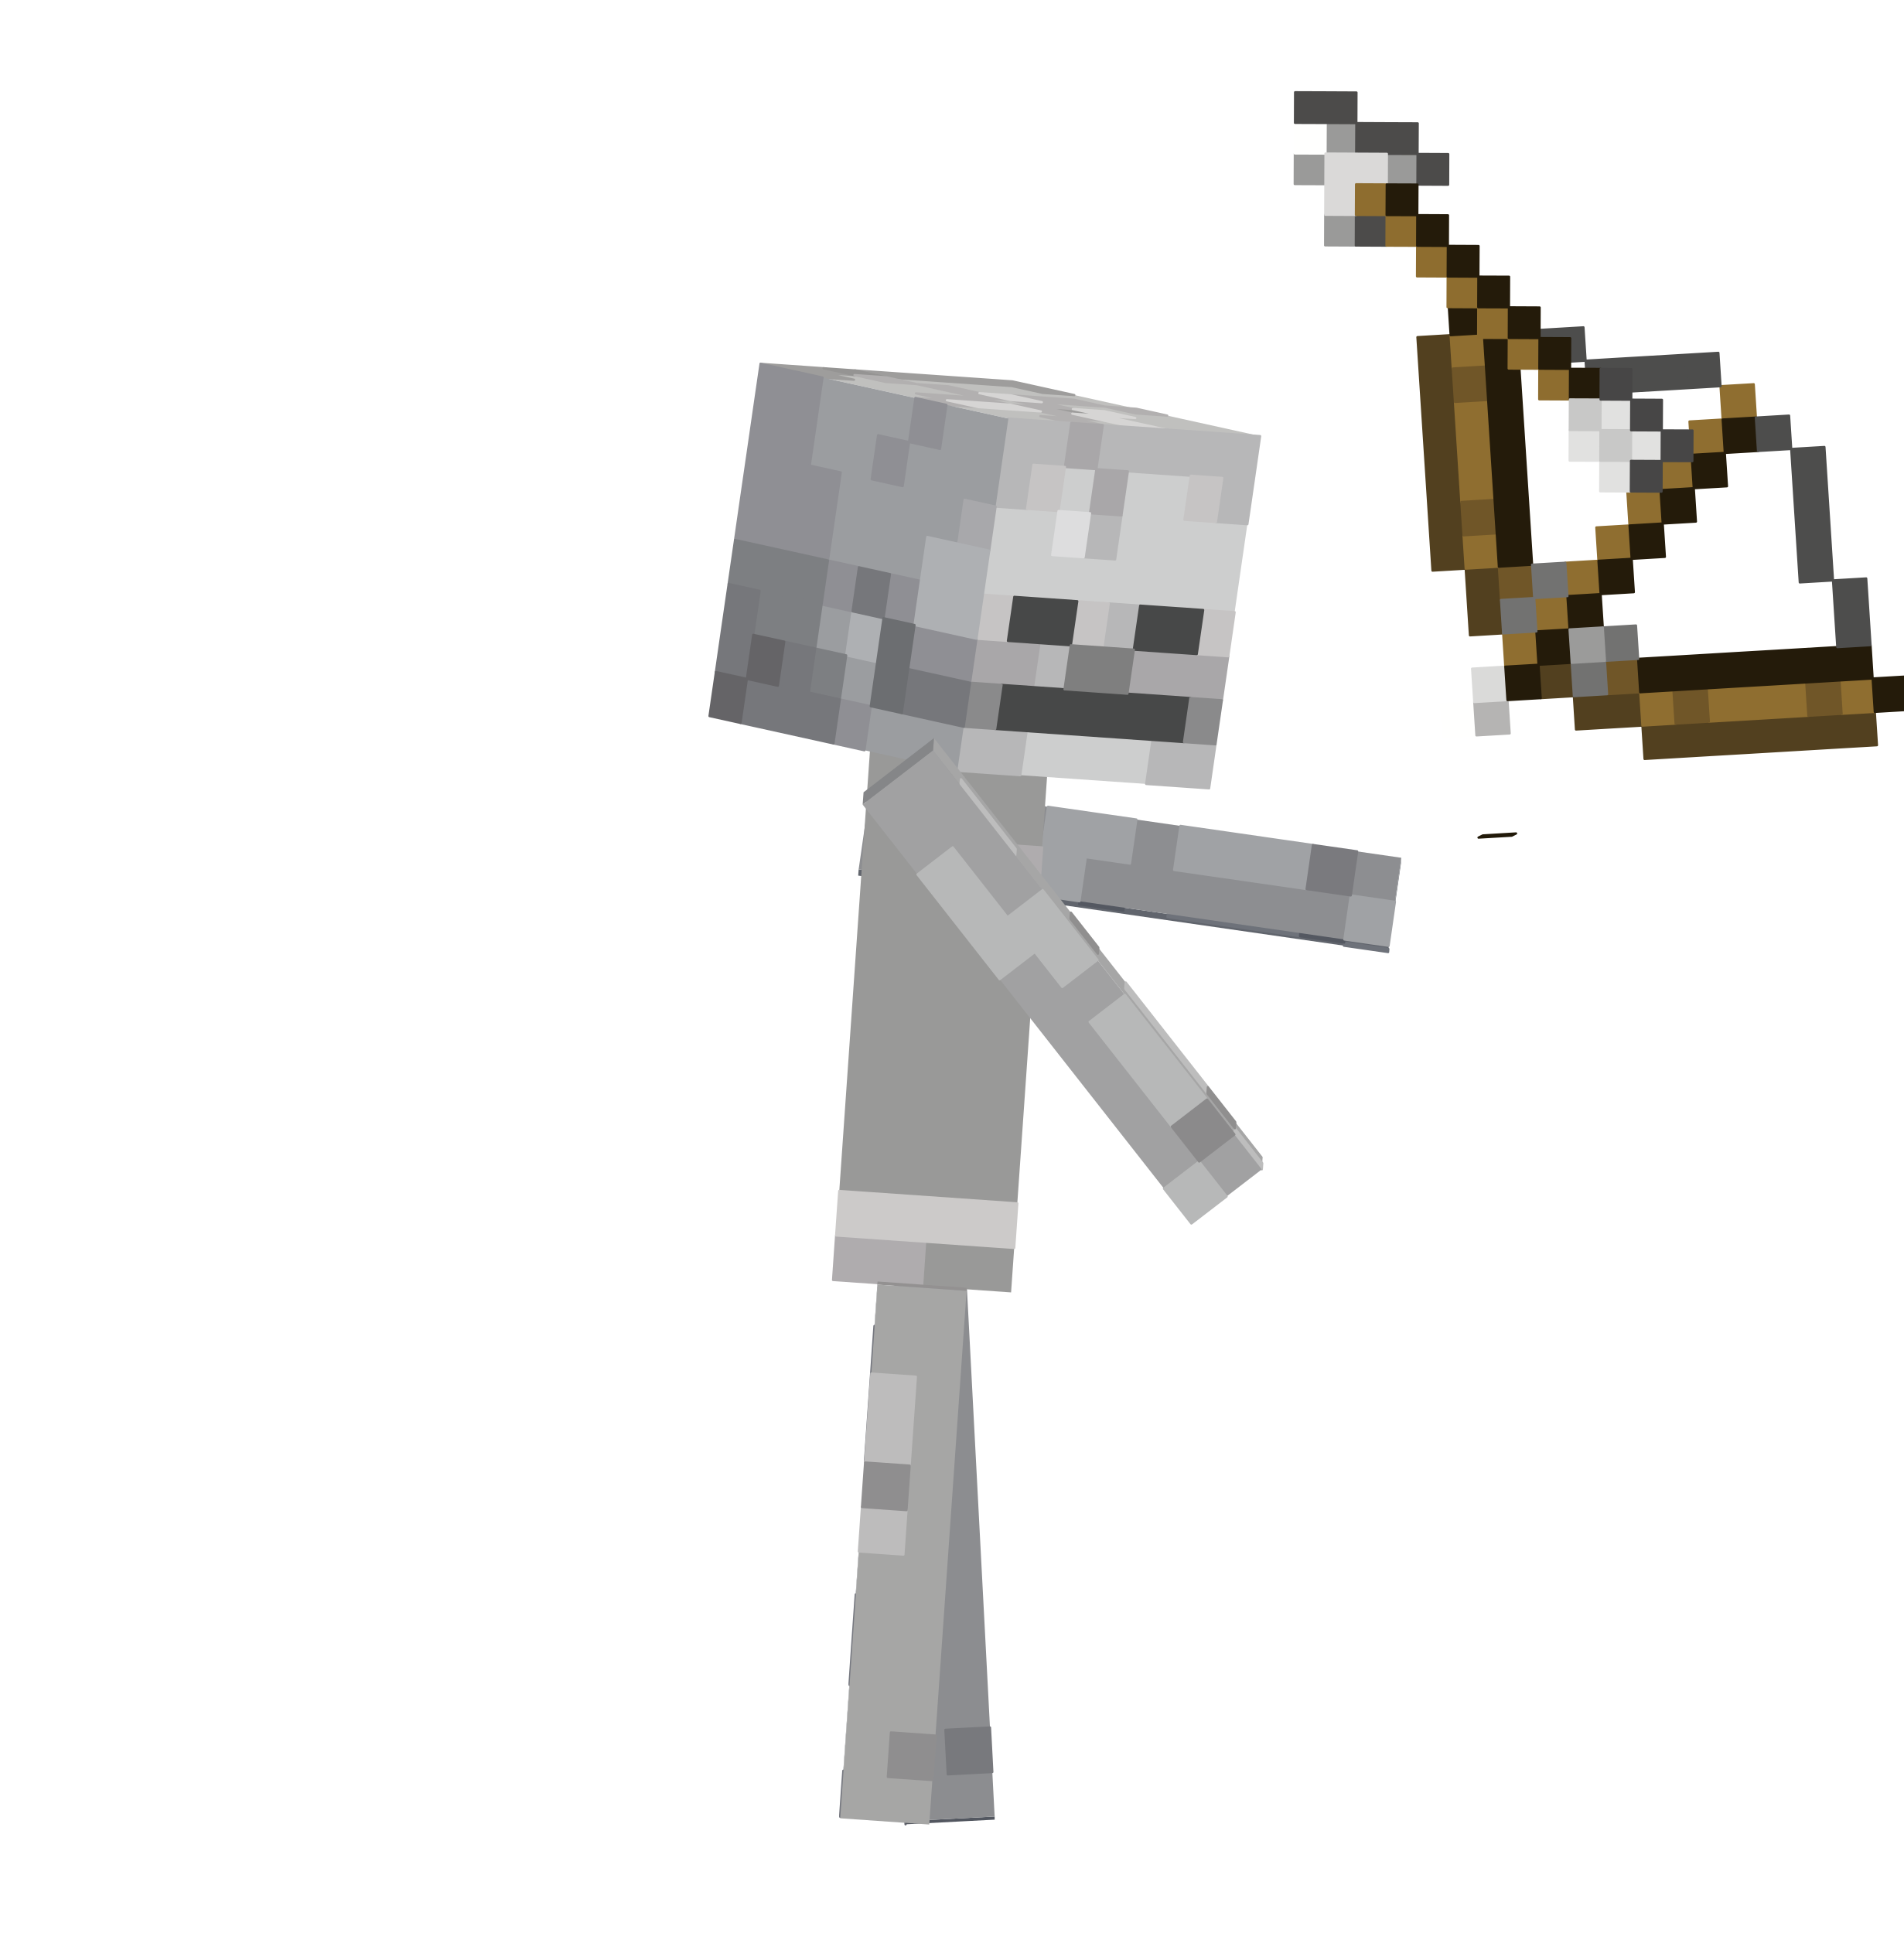
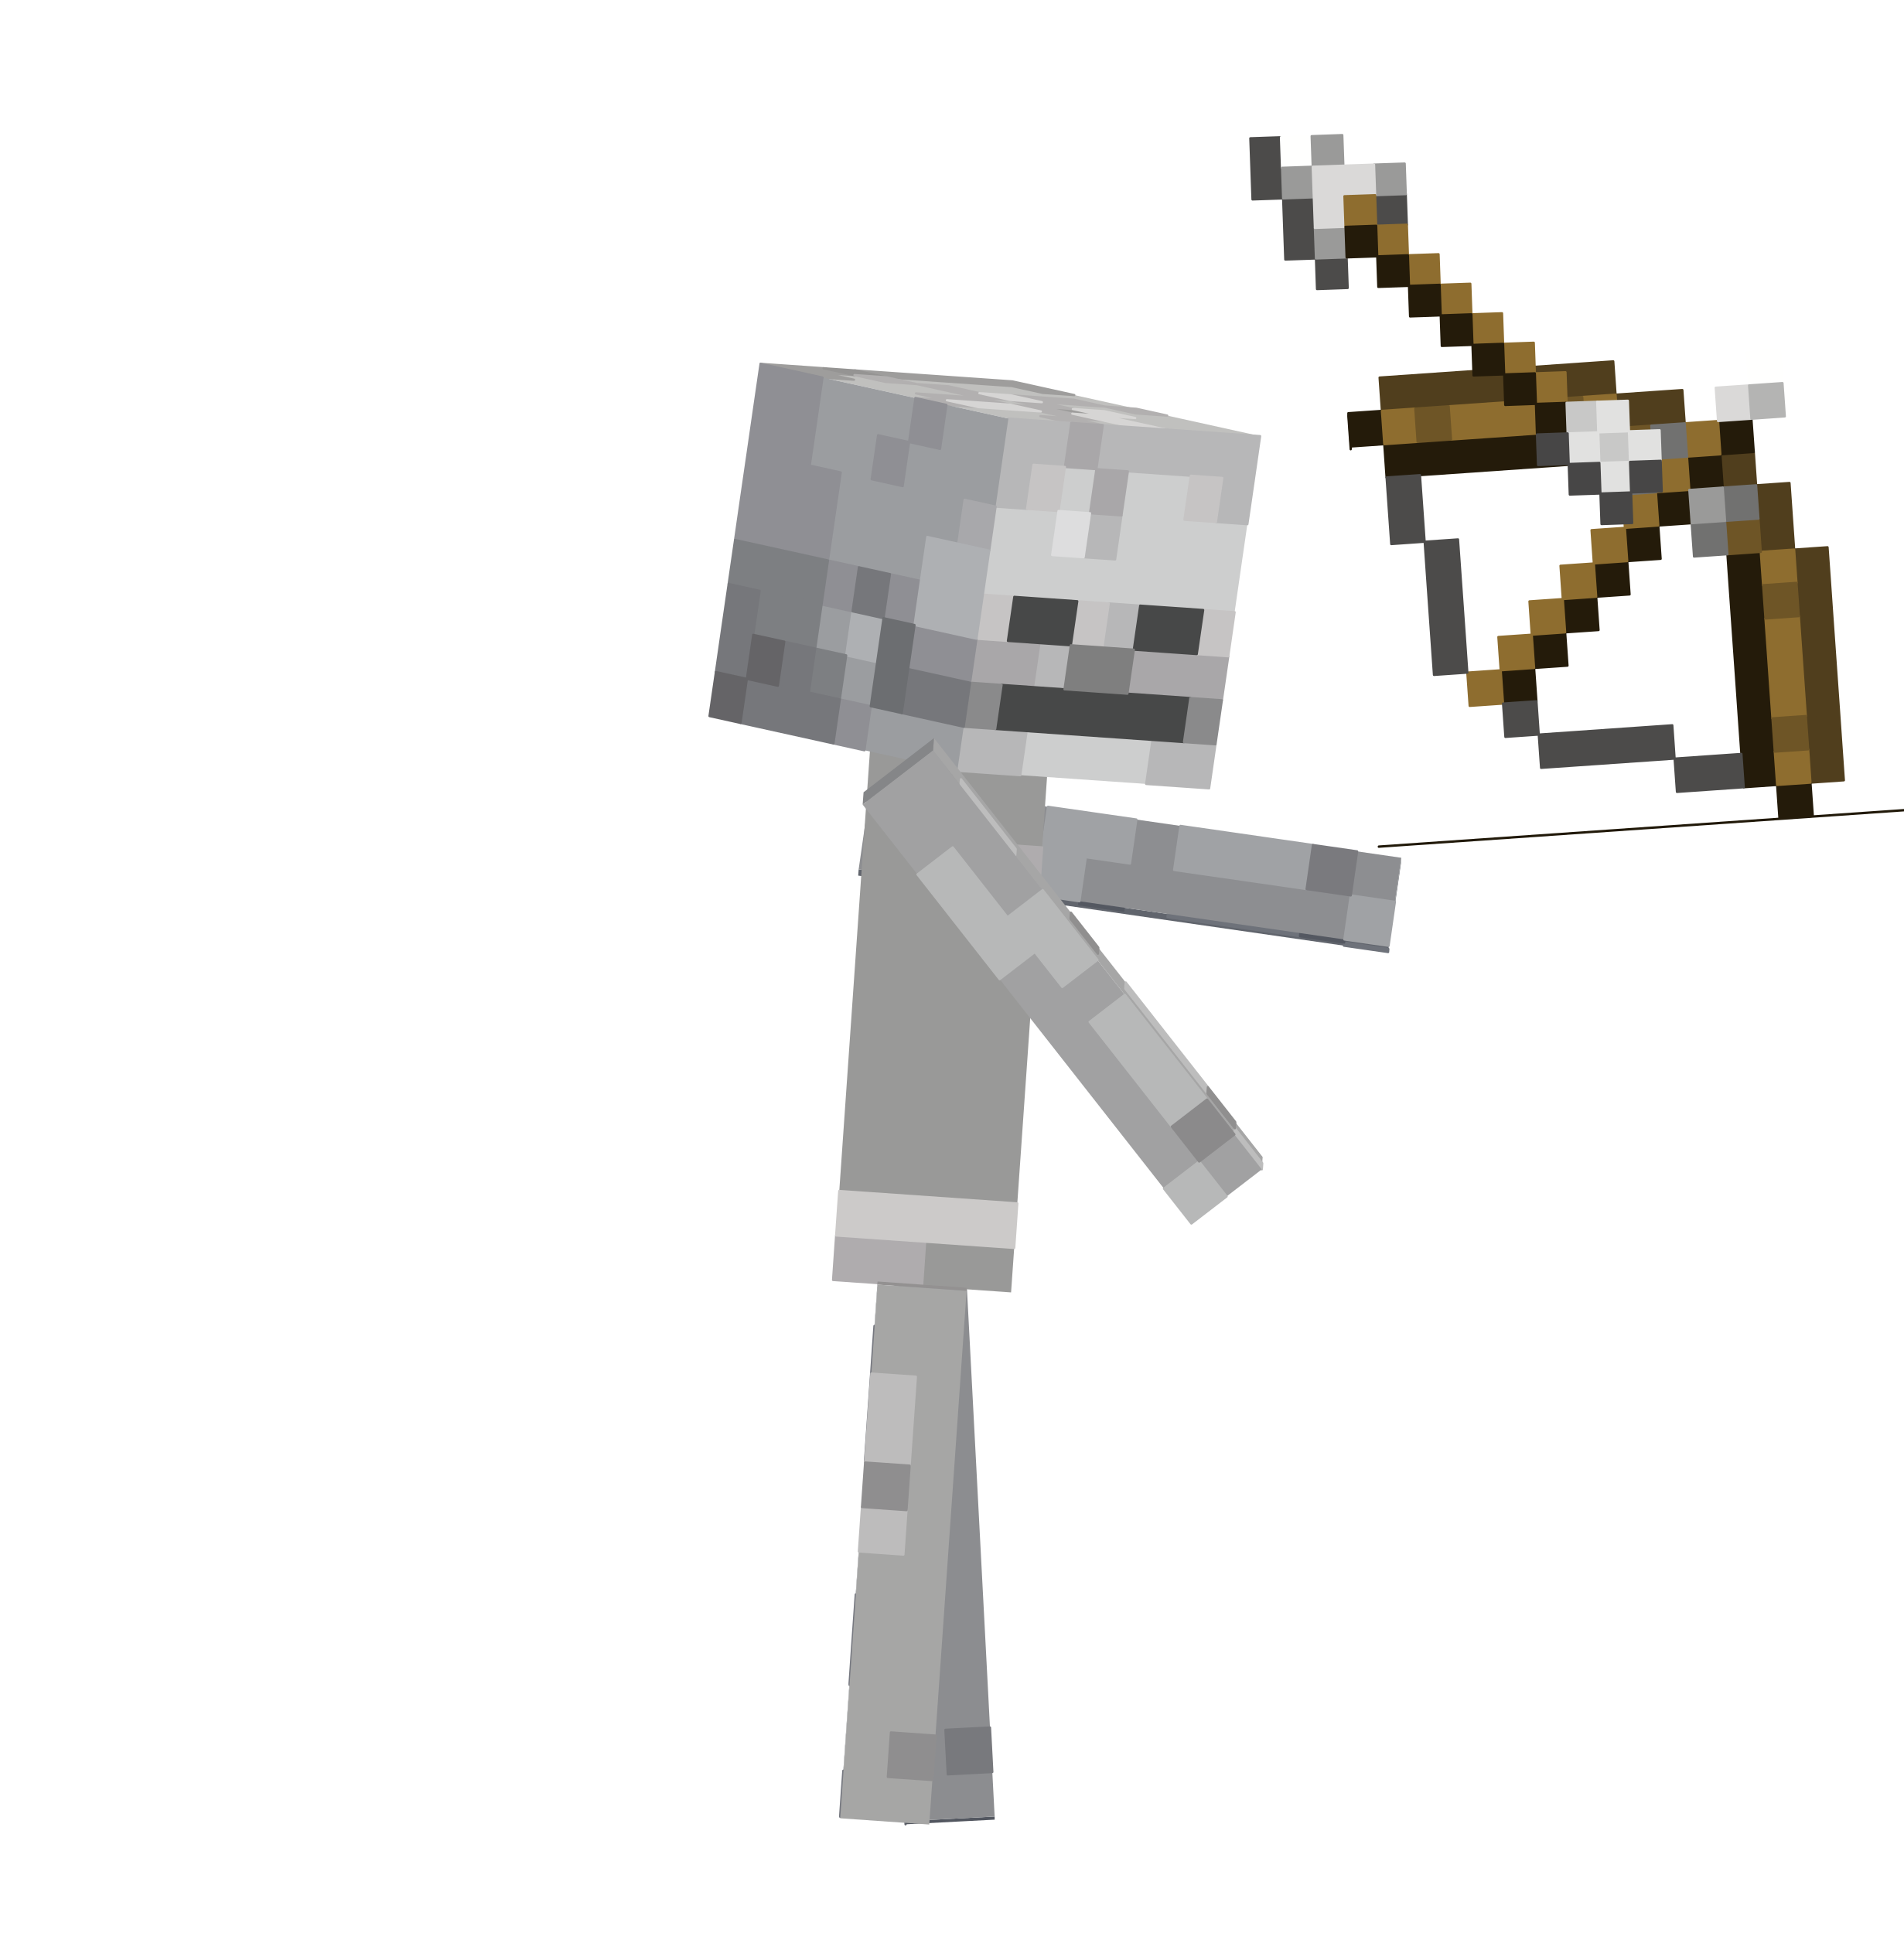
<svg xmlns="http://www.w3.org/2000/svg" viewBox="0 0 512 520" width="512" height="520" role="img" aria-labelledby="draw-10-title">
  <g id="skeleton">
    <g id="arm-left" aria-label="Left arm">
      <g class="face" data-face="bottom">
        <path fill="#63676e" d="M376.89 230.75L376.77 232.42L373.34 256.11L373.46 254.44Z" />
      </g>
      <g class="face" data-face="back">
        <path fill="#61656d" d="M230.82 235.55L230.94 233.88L373.46 254.44L373.34 256.11Z" />
        <path fill="#6e727a" stroke="#6e727a" stroke-width=".6" stroke-linejoin="round" d="M242.7 237.26L242.75 236.42L254.63 238.14L254.57 238.97ZM254.57 238.97L254.63 238.14L266.51 239.85L266.45 240.69ZM314.02 246.71L314.07 245.87L325.95 247.59L325.89 248.42ZM325.89 248.42L325.95 247.59L337.83 249.3L337.77 250.14ZM337.77 250.14L337.83 249.3L349.7 251.02L349.65 251.85ZM361.46 254.4L361.52 253.56L373.4 255.28L373.34 256.11Z" />
        <path fill="#545861" stroke="#545861" stroke-width=".6" stroke-linejoin="round" d="M290.26 243.28L290.32 242.45L302.2 244.16L302.14 244.99ZM349.65 251.85L349.7 251.02L361.58 252.73L361.52 253.56Z" />
      </g>
      <g class="face" data-face="nx">
        <path fill="#8d8e91" d="M230.94 233.88L234.36 210.18L376.89 230.75L373.46 254.44Z" />
        <path fill="#a0a2a5" stroke="#a0a2a5" stroke-width=".6" stroke-linejoin="round" d="M254.69 237.3L256.4 225.46L268.28 227.17L266.57 239.02ZM266.57 239.02L268.28 227.17L280.16 228.88L278.44 240.73ZM278.44 240.73L281.87 217.04L293.75 218.75L290.32 242.45ZM292.03 230.6L293.75 218.75L305.63 220.46L303.91 232.31ZM315.79 234.03L317.5 222.18L329.38 223.89L327.66 235.74ZM327.66 235.74L329.38 223.89L341.26 225.61L339.54 237.45ZM339.54 237.45L341.26 225.61L353.13 227.32L351.42 239.17ZM361.58 252.73L363.3 240.88L375.17 242.6L373.46 254.44Z" />
        <path fill="#7a7a7e" stroke="#7a7a7e" stroke-width=".6" stroke-linejoin="round" d="M351.42 239.17L353.13 227.32L365.01 229.03L363.3 240.88Z" />
      </g>
    </g>
    <g id="leg-left" aria-label="Left leg">
      <g class="face" data-face="back">
        <path fill="#585c64" d="M236.02 347.05L236.02 346.21L243.55 489.92L243.55 490.76Z" />
        <path fill="#646770" stroke="#646770" stroke-width=".6" stroke-linejoin="round" d="M236.64 359.02L236.64 358.6L237.27 370.58L237.27 371ZM237.27 371L237.27 370.58L237.9 382.56L237.9 382.98ZM237.9 382.98L237.9 382.56L238.53 394.53L238.53 394.95ZM240.41 430.46L240.41 430.04L241.04 442.02L241.04 442.44ZM241.04 442.44L241.04 442.02L241.67 454L241.67 454.41ZM242.92 478.79L242.92 478.37L243.55 490.34L243.55 490.76Z" />
      </g>
      <g class="face" data-face="bottom">
        <path fill="#535760" d="M267.52 488.67L267.52 489.51L243.55 490.76L243.55 489.92Z" />
      </g>
      <g class="face" data-face="nx">
        <path fill="#8c8d90" d="M236.02 346.21L259.98 344.95L267.52 488.67L243.55 489.92Z" />
        <path fill="#9fa0a3" stroke="#9fa0a3" stroke-width=".6" stroke-linejoin="round" d="M237.27 370.16L249.26 369.53L249.88 381.51L237.9 382.14ZM237.9 382.14L249.88 381.51L250.51 393.49L238.53 394.11ZM239.16 406.09L251.14 405.46L251.77 417.44L239.78 418.07Z" />
        <path fill="#78797d" stroke="#78797d" stroke-width=".6" stroke-linejoin="round" d="M238.53 394.11L250.51 393.49L251.14 405.46L239.16 406.09ZM254.28 465.34L266.26 464.72L266.89 476.69L254.91 477.32Z" />
      </g>
    </g>
    <g id="torso" aria-label="Torso">
      <g class="face" data-face="nx">
        <path fill="#999998" d="M234.07 200.68L281.96 204.02L271.94 347.67L224.06 344.33Z" />
        <path fill="#afacae" stroke="#afacae" stroke-width=".6" stroke-linejoin="round" d="M268.32 227.13L280.29 227.96L279.45 239.93L267.48 239.1ZM224.89 332.36L248.83 334.03L248 346L224.06 344.33Z" />
        <path fill="#cccac9" stroke="#cccac9" stroke-width=".6" stroke-linejoin="round" d="M225.73 320.39L273.61 323.73L272.78 335.7L224.89 332.36Z" />
      </g>
    </g>
    <g id="head" aria-label="Head">
      <g class="face" data-face="top">
        <path fill="#c0c0be" d="M204.56 97.88L272.28 102.6L338.92 117.32L271.21 112.6Z" />
        <path fill="#9e9d9c" stroke="#9e9d9c" stroke-width=".6" stroke-linejoin="round" d="M204.56 97.88L221.49 99.06L229.82 100.9L212.89 99.72ZM229.95 99.65L272.28 102.6L280.61 104.44L238.28 101.49ZM212.89 99.72L221.36 100.31L229.69 102.15L221.22 101.56ZM272.14 103.85L280.61 104.44L288.94 106.28L280.47 105.69ZM280.07 109.44L288.54 110.03L296.87 111.87L288.4 111.28Z" />
        <path fill="#959493" stroke="#959493" stroke-width=".6" stroke-linejoin="round" d="M221.49 99.06L229.95 99.65L238.28 101.49L229.82 100.9Z" />
        <path fill="#b2b0b0" stroke="#b2b0b0" stroke-width=".6" stroke-linejoin="round" d="M229.82 100.9L238.28 101.49L246.62 103.33L238.15 102.74ZM246.62 103.33L255.08 103.92L263.41 105.76L254.95 105.17ZM254.95 105.17L263.41 105.76L271.74 107.6L263.28 107.01ZM271.88 106.35L288.81 107.53L297.14 109.37L280.21 108.19ZM246.35 105.83L263.28 107.01L271.61 108.85L254.68 107.67ZM271.74 107.6L280.21 108.19L288.54 110.03L280.07 109.44ZM297.14 109.37L305.6 109.96L313.93 111.8L305.47 111.21ZM246.21 107.08L254.68 107.67L263.01 109.51L254.54 108.92ZM271.61 108.85L280.07 109.44L288.4 111.28L279.94 110.69ZM279.94 110.69L288.4 111.28L296.73 113.12L288.27 112.53ZM279.81 111.94L288.27 112.53L296.6 114.37L288.14 113.78Z" />
        <path fill="#d6d5d4" stroke="#d6d5d4" stroke-width=".6" stroke-linejoin="round" d="M263.41 105.76L271.88 106.35L280.21 108.19L271.74 107.6ZM254.68 107.67L271.61 108.85L279.94 110.69L263.01 109.51ZM288.54 110.03L297 110.62L305.33 112.46L296.87 111.87ZM288.4 111.28L296.87 111.87L305.2 113.71L296.73 113.12ZM296.73 113.12L305.2 113.71L313.53 115.55L305.07 114.96Z" />
      </g>
      <g class="face" data-face="front">
        <path fill="#cdcece" d="M271.21 112.6L338.92 117.32L325.2 212.07L257.48 207.35Z" />
        <path fill="#b7b7b8" stroke="#b7b7b8" stroke-width=".6" stroke-linejoin="round" d="M271.21 112.6L288.14 113.78L286.42 125.62L269.49 124.44ZM296.6 114.37L338.92 117.32L337.21 129.16L294.88 126.21ZM269.49 124.44L277.96 125.03L276.24 136.88L267.77 136.29ZM328.74 128.57L337.21 129.16L335.49 141.01L327.03 140.42ZM293.17 138.06L301.63 138.65L299.92 150.49L291.45 149.9ZM298.2 162.33L306.67 162.92L304.95 174.77L296.49 174.18ZM279.56 173L288.02 173.59L286.31 185.43L277.84 184.84ZM259.2 195.5L276.12 196.68L274.41 208.53L257.48 207.35ZM309.98 199.04L326.91 200.22L325.2 212.07L308.27 210.89Z" />
        <path fill="#a9a7a9" stroke="#a9a7a9" stroke-width=".6" stroke-linejoin="round" d="M288.14 113.78L296.6 114.37L294.88 126.21L286.42 125.62ZM294.88 126.21L303.35 126.8L301.63 138.65L293.17 138.06ZM262.63 171.82L279.56 173L277.84 184.84L260.91 183.66ZM304.95 174.77L330.35 176.54L328.63 188.38L303.23 186.61Z" />
        <path fill="#c6c4c4" stroke="#c6c4c4" stroke-width=".6" stroke-linejoin="round" d="M277.96 125.03L286.42 125.62L284.7 137.47L276.24 136.88ZM320.28 127.98L328.74 128.57L327.03 140.42L318.56 139.83ZM264.34 159.97L272.81 160.56L271.09 172.41L262.63 171.82ZM289.74 161.74L298.2 162.33L296.49 174.18L288.02 173.59ZM323.6 164.1L332.06 164.69L330.35 176.54L321.88 175.95Z" />
        <path fill="#ddddde" stroke="#ddddde" stroke-width=".6" stroke-linejoin="round" d="M284.7 137.47L293.17 138.06L291.45 149.9L282.99 149.31Z" />
        <path fill="#474848" stroke="#474848" stroke-width=".6" stroke-linejoin="round" d="M272.81 160.56L289.74 161.74L288.02 173.59L271.09 172.41ZM306.67 162.92L323.6 164.1L321.88 175.95L304.95 174.77ZM269.38 184.25L320.16 187.79L318.45 199.63L267.66 196.09Z" />
        <path fill="#7f7f7f" stroke="#7f7f7f" stroke-width=".6" stroke-linejoin="round" d="M288.02 173.59L304.95 174.77L303.23 186.61L286.31 185.43Z" />
        <path fill="#8a8a8b" stroke="#8a8a8b" stroke-width=".6" stroke-linejoin="round" d="M260.91 183.66L269.38 184.25L267.66 196.09L259.2 195.5ZM320.16 187.79L328.63 188.38L326.91 200.22L318.45 199.63Z" />
      </g>
      <g class="face" data-face="nx">
        <path fill="#9b9da0" d="M204.56 97.88L271.21 112.6L257.48 207.35L190.83 192.63Z" />
        <path fill="#8f8f94" stroke="#8f8f94" stroke-width=".6" stroke-linejoin="round" d="M204.56 97.88L221.22 101.56L219.51 113.4L202.84 109.73ZM246.21 107.08L254.54 108.92L252.83 120.76L244.5 118.92ZM202.84 109.73L219.51 113.4L217.79 125.25L201.13 121.57ZM236.17 117.08L244.5 118.92L242.78 130.77L234.45 128.93ZM201.13 121.57L226.12 127.09L224.4 138.93L199.41 133.41ZM199.41 133.41L224.4 138.93L222.69 150.77L197.7 145.26ZM222.69 150.77L231.02 152.61L229.3 164.46L220.97 162.62ZM239.35 154.45L247.68 156.29L245.97 168.14L237.63 166.3ZM245.97 168.14L262.63 171.82L260.91 183.66L244.25 179.98ZM225.87 188.14L234.2 189.98L232.49 201.83L224.16 199.99Z" />
        <path fill="#a8a8ab" stroke="#a8a8ab" stroke-width=".6" stroke-linejoin="round" d="M259.44 134.45L267.77 136.29L266.06 148.13L257.73 146.29Z" />
        <path fill="#aeb0b3" stroke="#aeb0b3" stroke-width=".6" stroke-linejoin="round" d="M249.4 144.45L266.06 148.13L264.34 159.97L247.68 156.29ZM247.68 156.29L264.34 159.97L262.63 171.82L245.97 168.14ZM229.3 164.46L237.63 166.3L235.92 178.14L227.59 176.3Z" />
        <path fill="#7d7f82" stroke="#7d7f82" stroke-width=".6" stroke-linejoin="round" d="M197.7 145.26L222.69 150.77L220.97 162.62L195.98 157.1ZM204.31 158.94L220.97 162.62L219.26 174.46L202.59 170.78ZM219.26 174.46L227.59 176.3L225.87 188.14L217.54 186.3Z" />
        <path fill="#76777b" stroke="#76777b" stroke-width=".6" stroke-linejoin="round" d="M231.02 152.61L239.35 154.45L237.63 166.3L229.3 164.46ZM195.98 157.1L204.31 158.94L202.59 170.78L194.26 168.94ZM194.26 168.94L202.59 170.78L200.88 182.63L192.55 180.79ZM210.93 172.62L219.26 174.46L217.54 186.3L209.21 184.47ZM244.25 179.98L260.91 183.66L259.2 195.5L242.53 191.82ZM200.88 182.63L225.87 188.14L224.16 199.99L199.16 194.47Z" />
        <path fill="#6c6e71" stroke="#6c6e71" stroke-width=".6" stroke-linejoin="round" d="M237.63 166.3L245.97 168.14L244.25 179.98L235.92 178.14ZM235.92 178.14L244.25 179.98L242.53 191.82L234.2 189.98Z" />
        <path fill="#656467" stroke="#656467" stroke-width=".6" stroke-linejoin="round" d="M202.59 170.78L210.93 172.62L209.21 184.47L200.88 182.63ZM192.55 180.79L200.88 182.63L199.16 194.47L190.83 192.63Z" />
      </g>
    </g>
+     <g id="held-bow" aria-label="Bow">
+       <g class="face" data-face="front">
+         <path fill="#211809" stroke="#211809" stroke-width=".6" stroke-linejoin="round" d="M362.65 111.91L362.7 111.15L363.33 120.11L363.28 120.86Z" />
+       </g>
+       <g class="face" data-face="bottom">
+         <path fill="#211909" stroke="#211909" stroke-width=".6" stroke-linejoin="round" d="M370.84 227.78L370.85 227.73L514.5 217.76L514.49 217.81Z" />
+       </g>
+       <g class="face" data-face="px">
+         <path fill="#503e1d" stroke="#503e1d" stroke-width=".6" stroke-linejoin="round" d="M371.05 101.57L433.9 97.21L434.52 106.17L371.68 110.53ZM434.52 106.17L452.48 104.93L453.11 113.88L435.15 115.13ZM462.71 122.22L471.69 121.59L472.32 130.55L463.34 131.17ZM472.32 130.55L481.3 129.93L481.92 138.88L472.95 139.51ZM472.95 139.51L481.92 138.88L482.55 147.84L473.57 148.46ZM482.55 147.84L491.53 147.22L492.16 156.17L483.18 156.8ZM483.18 156.8L492.16 156.17L492.78 165.13L483.81 165.75ZM483.81 165.75L492.78 165.13L493.41 174.09L484.43 174.71ZM484.43 174.71L493.41 174.09L494.04 183.04L485.06 183.67ZM485.06 183.67L494.04 183.04L494.67 192L485.69 192.62ZM485.69 192.62L494.67 192L495.29 200.96L486.32 201.58ZM486.32 201.58L495.29 200.96L495.92 209.91L486.94 210.54Z" />
+         <path fill="#fffffe" stroke="#fffffe" stroke-width=".6" stroke-linejoin="round" d="M469.81 94.72L478.79 94.1L479.41 103.06L470.44 103.68Z" />
+         <path fill="#241b0a" stroke="#241b0a" stroke-width=".6" stroke-linejoin="round" d="M362.7 111.15L371.68 110.53L372.31 119.49L363.33 120.11ZM372.31 119.49L435.15 115.13L435.78 124.08L372.93 128.44ZM462.09 113.26L471.06 112.64L471.69 121.59L462.71 122.22ZM453.74 122.84L462.71 122.22L463.34 131.17L454.36 131.8ZM445.38 132.42L454.36 131.8L454.99 140.75L446.01 141.37ZM437.03 142L446.01 141.37L446.64 150.33L437.66 150.95ZM428.68 151.58L437.66 150.95L438.29 159.91L429.31 160.53ZM464.6 149.09L473.57 148.46L474.2 157.42L465.22 158.04ZM420.33 161.16L429.31 160.53L429.94 169.49L420.96 170.11ZM465.22 158.04L474.2 157.42L474.83 166.38L465.85 167ZM411.98 170.74L420.96 170.11L421.59 179.07L412.61 179.69ZM465.85 167L474.83 166.38L475.46 175.33L466.48 175.95ZM403.63 180.32L412.61 179.69L413.24 188.65L404.26 189.27ZM466.48 175.95L475.46 175.33L476.08 184.29L467.11 184.91ZM467.11 184.91L476.08 184.29L476.71 193.25L467.73 193.87ZM467.73 193.87L476.71 193.25L477.34 202.2L468.36 202.82ZM468.36 202.82L477.34 202.2L477.97 211.16L468.99 211.78ZM477.97 211.16L486.94 210.54L487.57 219.49L478.59 220.11Z" />
+         <path fill="#8e6d2f" stroke="#8e6d2f" stroke-width=".6" stroke-linejoin="round" d="M371.68 110.53L380.66 109.91L381.28 118.87L372.31 119.49ZM389.63 109.29L416.57 107.42L417.2 116.37L390.26 118.24ZM425.55 106.79L434.52 106.17L435.15 115.13L426.17 115.75ZM453.11 113.88L462.09 113.26L462.71 122.22L453.74 122.84ZM444.76 123.46L453.74 122.84L454.36 131.8L445.38 132.42ZM436.41 133.04L445.38 132.42L446.01 141.37L437.03 142ZM428.06 142.62L437.03 142L437.66 150.95L428.68 151.58ZM419.71 152.2L428.68 151.58L429.31 160.53L420.33 161.16ZM473.57 148.46L482.55 147.84L483.18 156.8L474.2 157.42ZM411.36 161.78L420.33 161.16L420.96 170.11L411.98 170.74ZM403 171.36L411.98 170.74L412.61 179.69L403.63 180.32ZM474.83 166.38L483.81 165.75L484.43 174.71L475.46 175.33ZM394.65 180.94L403.63 180.32L404.26 189.27L395.28 189.89ZM475.46 175.33L484.43 174.71L485.06 183.67L476.08 184.29ZM476.08 184.29L485.06 183.67L485.69 192.62L476.71 193.25ZM477.34 202.2L486.32 201.58L486.94 210.54L477.97 211.16Z" />
+         <path fill="#6e5526" stroke="#6e5526" stroke-width=".6" stroke-linejoin="round" d="M380.66 109.91L389.63 109.29L390.26 118.24L381.28 118.87ZM416.57 107.42L425.55 106.79L426.17 115.75L417.2 116.37ZM435.15 115.13L444.13 114.5L444.76 123.46L435.78 124.08ZM463.97 140.13L472.95 139.51L473.57 148.46L464.6 149.09ZM474.2 157.42L483.18 156.8L483.81 165.75L474.83 166.38ZM476.71 193.25L485.69 192.62L486.32 201.58L477.34 202.2Z" />
+         <path fill="#dad9d8" stroke="#dad9d8" stroke-width=".6" stroke-linejoin="round" d="M461.46 104.3L470.44 103.68L471.06 112.64L462.09 113.26Z" />
+         <path fill="#b4b4b3" stroke="#b4b4b3" stroke-width=".6" stroke-linejoin="round" d="M470.44 103.68L479.41 103.06L480.04 112.01L471.06 112.64Z" />
+         <path fill="#717170" stroke="#717170" stroke-width=".6" stroke-linejoin="round" d="M444.13 114.5L453.11 113.88L453.74 122.84L444.76 123.46ZM435.78 124.08L444.76 123.46L445.38 132.42L436.41 133.04ZM463.34 131.17L472.32 130.55L472.95 139.51L463.97 140.13ZM454.99 140.75L463.97 140.13L464.6 149.09L455.62 149.71Z" />
+         <path fill="#4c4b4a" stroke="#4c4b4a" stroke-width=".6" stroke-linejoin="round" d="M372.93 128.44L381.91 127.82L382.54 136.78L373.56 137.4ZM373.56 137.4L382.54 136.78L383.17 145.73L374.19 146.36ZM383.17 145.73L392.14 145.11L392.77 154.07L383.79 154.69ZM383.79 154.69L392.77 154.07L393.4 163.02L384.42 163.65ZM384.42 163.65L393.4 163.02L394.03 171.98L385.05 172.6ZM385.05 172.6L394.03 171.98L394.65 180.94L385.68 181.56ZM404.26 189.27L413.24 188.65L413.86 197.61L404.89 198.23ZM413.86 197.61L449.78 195.11L450.4 204.07L414.49 206.56ZM450.4 204.07L468.36 202.82L468.99 211.78L451.03 213.03Z" />
+         <path fill="#9a9a99" stroke="#9a9a99" stroke-width=".6" stroke-linejoin="round" d="M454.36 131.8L463.34 131.17L463.97 140.13L454.99 140.75Z" />
+       </g>
+     </g>
    <g id="leg-right" aria-label="Right leg">
      <g class="face" data-face="back">
        <path fill="#686b71" d="M236.03 344.74L236.03 345.58L225.98 489.14L225.98 488.31Z" />
        <path fill="#767880" stroke="#767880" stroke-width=".6" stroke-linejoin="round" d="M235.19 356.71L235.19 357.13L234.36 369.09L234.36 368.67ZM234.36 368.67L234.36 369.09L233.52 381.05L233.52 380.64ZM233.52 380.64L233.52 381.05L232.68 393.02L232.68 392.6ZM230.17 428.91L230.17 429.33L229.33 441.29L229.33 440.87ZM229.33 440.87L229.33 441.29L228.5 453.25L228.5 452.83ZM226.82 476.34L226.82 476.76L225.98 488.73L225.98 488.31Z" />
      </g>
      <g class="face" data-face="top">
        <path fill="#939191" d="M236.03 345.58L236.03 344.74L259.97 346.42L259.97 347.26Z" />
      </g>
      <g class="face" data-face="nx">
        <path fill="#a6a6a5" d="M236.03 345.58L259.97 347.26L249.93 490.82L225.98 489.14Z" />
        <path fill="#bdbcbc" stroke="#bdbcbc" stroke-width=".6" stroke-linejoin="round" d="M234.36 369.51L246.33 370.35L245.49 382.31L233.52 381.47ZM233.52 381.47L245.49 382.31L244.65 394.27L232.68 393.44ZM231.84 405.4L243.81 406.24L242.98 418.2L231.01 417.36Z" />
        <path fill="#8f8e8f" stroke="#8f8e8f" stroke-width=".6" stroke-linejoin="round" d="M232.68 393.44L244.65 394.27L243.81 406.24L231.84 405.4ZM239.63 466.05L251.6 466.89L250.76 478.85L238.79 478.02Z" />
      </g>
    </g>
-     <g id="held-bow" aria-label="Bow">
-       <g class="face" data-face="back">
-         <path fill="#211909" stroke="#211909" stroke-width=".6" stroke-linejoin="round" d="M397.66 225.32L398.83 224.74L407.76 224.21L406.59 224.8Z" />
-       </g>
-       <g class="face" data-face="nx">
-         <path fill="#fffffe" stroke="#fffffe" stroke-width=".6" stroke-linejoin="round" d="M388.17 198.35L387.59 189.38L396.52 188.85L397.1 197.82Z" />
-         <path fill="#52401f" stroke="#52401f" stroke-width=".6" stroke-linejoin="round" d="M385.28 153.5L381.23 90.7L390.16 90.17L394.21 152.97ZM395.36 170.91L394.21 152.97L403.14 152.44L404.29 170.38ZM414.38 187.8L413.8 178.83L422.73 178.3L423.31 187.27ZM423.88 196.24L423.31 187.27L432.23 186.74L432.81 195.71ZM432.81 195.71L432.23 186.74L441.16 186.22L441.74 195.19ZM442.32 204.16L441.74 195.19L450.67 194.66L451.25 203.63ZM451.25 203.63L450.67 194.66L459.6 194.13L460.18 203.1ZM460.18 203.1L459.6 194.13L468.53 193.61L469.1 202.58ZM469.1 202.58L468.53 193.61L477.46 193.08L478.03 202.05ZM478.03 202.05L477.46 193.08L486.38 192.55L486.96 201.52ZM486.96 201.52L486.38 192.55L495.31 192.02L495.89 200.99ZM495.89 200.99L495.31 192.02L504.24 191.5L504.82 200.47Z" />
-         <path fill="#b5b4b3" stroke="#b5b4b3" stroke-width=".6" stroke-linejoin="round" d="M397.1 197.82L396.52 188.85L405.45 188.33L406.03 197.3Z" />
-         <path fill="#dadad9" stroke="#dadad9" stroke-width=".6" stroke-linejoin="round" d="M396.52 188.85L395.94 179.88L404.87 179.35L405.45 188.33Z" />
-         <path fill="#8f6e30" stroke="#8f6e30" stroke-width=".6" stroke-linejoin="round" d="M394.21 152.97L393.63 144L402.56 143.47L403.14 152.44ZM393.05 135.03L391.32 108.11L400.25 107.58L401.98 134.5ZM390.74 99.14L390.16 90.17L399.09 89.64L399.67 98.61ZM404.87 179.35L404.29 170.38L413.22 169.86L413.8 178.83ZM413.22 169.86L412.64 160.88L421.57 160.36L422.15 169.33ZM421.57 160.36L420.99 151.39L429.92 150.86L430.5 159.83ZM429.92 150.86L429.35 141.89L438.27 141.36L438.85 150.33ZM441.74 195.19L441.16 186.22L450.09 185.69L450.67 194.66ZM438.27 141.36L437.7 132.39L446.62 131.86L447.2 140.83ZM446.62 131.86L446.05 122.89L454.98 122.36L455.55 131.33ZM459.6 194.13L459.02 185.16L467.95 184.63L468.53 193.61ZM454.98 122.36L454.4 113.39L463.33 112.86L463.9 121.84ZM468.53 193.61L467.95 184.63L476.88 184.11L477.46 193.08ZM463.33 112.86L462.75 103.89L471.68 103.37L472.26 112.34ZM477.46 193.08L476.88 184.11L485.81 183.58L486.38 192.55ZM495.31 192.02L494.74 183.05L503.66 182.52L504.24 191.5Z" />
-         <path fill="#705628" stroke="#705628" stroke-width=".6" stroke-linejoin="round" d="M393.63 144L393.05 135.03L401.98 134.5L402.56 143.47ZM391.32 108.11L390.74 99.14L399.67 98.61L400.25 107.58ZM403.71 161.41L403.14 152.44L412.07 151.91L412.64 160.88ZM432.23 186.74L431.66 177.77L440.59 177.24L441.16 186.22ZM450.67 194.66L450.09 185.69L459.02 185.16L459.6 194.13ZM486.38 192.55L485.81 183.58L494.74 183.05L495.31 192.02Z" />
-         <path fill="#241b0a" stroke="#241b0a" stroke-width=".6" stroke-linejoin="round" d="M390.16 90.17L389.59 81.2L398.51 80.67L399.09 89.64ZM405.45 188.33L404.87 179.35L413.8 178.83L414.38 187.8ZM403.14 152.44L399.09 89.64L408.02 89.11L412.07 151.91ZM413.8 178.83L413.22 169.86L422.15 169.33L422.73 178.3ZM422.15 169.33L421.57 160.36L430.5 159.83L431.08 168.8ZM430.5 159.83L429.92 150.86L438.85 150.33L439.43 159.3ZM441.16 186.22L440.59 177.24L449.51 176.72L450.09 185.69ZM438.85 150.33L438.27 141.36L447.2 140.83L447.78 149.8ZM450.09 185.69L449.51 176.72L458.44 176.19L459.02 185.16ZM447.2 140.83L446.62 131.86L455.55 131.33L456.13 140.31ZM459.02 185.16L458.44 176.19L467.37 175.66L467.95 184.63ZM455.55 131.33L454.98 122.36L463.9 121.84L464.48 130.81ZM467.95 184.63L467.37 175.66L476.3 175.14L476.88 184.11ZM463.9 121.84L463.33 112.86L472.26 112.34L472.83 121.31ZM476.88 184.11L476.3 175.14L485.23 174.61L485.81 183.58ZM485.81 183.58L485.23 174.61L494.16 174.08L494.74 183.05ZM494.74 183.05L494.16 174.08L503.09 173.55L503.66 182.52ZM504.24 191.5L503.66 182.52L512.59 182L513.17 190.97Z" />
-         <path fill="#727271" stroke="#727271" stroke-width=".6" stroke-linejoin="round" d="M404.29 170.38L403.71 161.41L412.64 160.88L413.22 169.86ZM412.64 160.88L412.07 151.91L420.99 151.39L421.57 160.36ZM423.31 187.27L422.73 178.3L431.66 177.77L432.23 186.74ZM431.66 177.77L431.08 168.8L440.01 168.27L440.59 177.24Z" />
-         <path fill="#4d4d4c" stroke="#4d4d4c" stroke-width=".6" stroke-linejoin="round" d="M408.6 98.09L408.02 89.11L416.95 88.59L417.53 97.56ZM417.53 97.56L416.95 88.59L425.88 88.06L426.46 97.03ZM427.03 106L426.46 97.03L435.38 96.5L435.96 105.47ZM435.96 105.47L435.38 96.5L444.31 95.98L444.89 104.95ZM444.89 104.95L444.31 95.98L453.24 95.45L453.82 104.42ZM453.82 104.42L453.24 95.45L462.17 94.92L462.75 103.89ZM472.83 121.31L472.26 112.34L481.18 111.81L481.76 120.78ZM484.07 156.67L481.76 120.78L490.69 120.25L493 156.14ZM494.16 174.08L493 156.14L501.93 155.61L503.09 173.55Z" />
-         <path fill="#9b9b9a" stroke="#9b9b9a" stroke-width=".6" stroke-linejoin="round" d="M422.73 178.3L422.15 169.33L431.08 168.8L431.66 177.77Z" />
-       </g>
-     </g>
    <g id="held-arrow" aria-label="Arrow">
-       <g class="face" data-face="nx">
-         <path fill="#9a9a99" stroke="#9a9a99" stroke-width=".6" stroke-linejoin="round" d="M348.23 49.51L348.26 41.28L356.51 41.31L356.48 49.54ZM356.41 66L356.44 57.77L364.69 57.81L364.66 66.04ZM356.51 41.31L356.55 33.08L364.8 33.12L364.76 41.35ZM372.98 49.62L373.01 41.39L381.26 41.42L381.23 49.65Z" />
-         <path fill="#fffffe" stroke="#fffffe" stroke-width=".6" stroke-linejoin="round" d="M348.26 41.28L348.3 33.05L356.55 33.08L356.51 41.31Z" />
-         <path fill="#4c4b4a" stroke="#4c4b4a" stroke-width=".6" stroke-linejoin="round" d="M348.3 33.05L348.33 24.82L356.58 24.85L356.55 33.08ZM356.55 33.08L356.58 24.85L364.83 24.89L364.8 33.12ZM364.66 66.04L364.69 57.81L372.94 57.85L372.91 66.08ZM364.76 41.35L364.8 33.12L373.05 33.16L373.01 41.39ZM373.01 41.39L373.05 33.16L381.3 33.19L381.26 41.42ZM381.23 49.65L381.26 41.42L389.51 41.46L389.48 49.69Z" />
-         <path fill="#dad9d8" stroke="#dad9d8" stroke-width=".6" stroke-linejoin="round" d="M356.44 57.77L356.51 41.31L364.76 41.35L364.69 57.81ZM364.73 49.58L364.76 41.35L373.01 41.39L372.98 49.62Z" />
-         <path fill="#8e6d2f" stroke="#8e6d2f" stroke-width=".6" stroke-linejoin="round" d="M364.69 57.81L364.73 49.58L372.98 49.62L372.94 57.85ZM372.91 66.08L372.94 57.85L381.19 57.88L381.16 66.11ZM381.12 74.34L381.16 66.11L389.41 66.15L389.37 74.38ZM389.34 82.61L389.37 74.38L397.62 74.42L397.59 82.65ZM397.56 90.88L397.59 82.65L405.84 82.68L405.81 90.91ZM405.77 99.14L405.81 90.91L414.06 90.95L414.02 99.18ZM413.99 107.41L414.02 99.18L422.27 99.22L422.24 107.45Z" />
-         <path fill="#241b0a" stroke="#241b0a" stroke-width=".6" stroke-linejoin="round" d="M372.94 57.85L372.98 49.62L381.23 49.65L381.19 57.88ZM381.16 66.11L381.19 57.88L389.44 57.92L389.41 66.15ZM389.37 74.38L389.41 66.15L397.66 66.19L397.62 74.42ZM397.59 82.65L397.62 74.42L405.87 74.45L405.84 82.68ZM405.81 90.91L405.84 82.68L414.09 82.72L414.06 90.95ZM414.02 99.18L414.06 90.95L422.31 90.99L422.27 99.22ZM422.24 107.45L422.27 99.22L430.52 99.25L430.49 107.48Z" />
-         <path fill="#e1e1e0" stroke="#e1e1e0" stroke-width=".6" stroke-linejoin="round" d="M422.17 123.91L422.2 115.68L430.45 115.71L430.42 123.94ZM430.39 132.17L430.42 123.94L438.67 123.98L438.63 132.21ZM430.45 115.71L430.49 107.48L438.74 107.52L438.7 115.75ZM438.67 123.98L438.7 115.75L446.95 115.79L446.92 124.02Z" />
-         <path fill="#c8c8c7" stroke="#c8c8c7" stroke-width=".6" stroke-linejoin="round" d="M422.2 115.68L422.24 107.45L430.49 107.48L430.45 115.71ZM430.42 123.94L430.45 115.71L438.7 115.75L438.67 123.98Z" />
-         <path fill="#474646" stroke="#474646" stroke-width=".6" stroke-linejoin="round" d="M430.49 107.48L430.52 99.25L438.77 99.29L438.74 107.52ZM438.63 132.21L438.67 123.98L446.92 124.02L446.88 132.25ZM438.7 115.75L438.74 107.52L446.99 107.56L446.95 115.79ZM446.92 124.02L446.95 115.79L455.2 115.82L455.17 124.05Z" />
+       <g class="face" data-face="px">
+         <path fill="#4c4b4a" stroke="#4c4b4a" stroke-width=".6" stroke-linejoin="round" d="M336.29 37.2L344.53 36.92L344.82 45.14L336.58 45.43ZM336.58 45.43L344.82 45.14L345.11 53.37L336.87 53.65ZM345.11 53.37L353.36 53.08L353.65 61.31L345.4 61.59ZM369.85 52.51L378.09 52.22L378.38 60.45L370.14 60.73ZM345.4 61.59L353.65 61.31L353.94 69.53L345.69 69.82ZM353.94 69.53L362.18 69.24L362.47 77.47L354.22 77.76Z" />
+         <path fill="#fffffe" stroke="#fffffe" stroke-width=".6" stroke-linejoin="round" d="M344.53 36.92L352.78 36.63L353.07 44.85L344.82 45.14Z" />
+         <path fill="#9a9a99" stroke="#9a9a99" stroke-width=".6" stroke-linejoin="round" d="M352.78 36.63L361.02 36.34L361.31 44.57L353.07 44.85ZM344.82 45.14L353.07 44.85L353.36 53.08L345.11 53.37ZM369.56 44.28L377.8 44L378.09 52.22L369.85 52.51ZM353.65 61.31L361.89 61.02L362.18 69.24L353.94 69.53Z" />
+         <path fill="#dad9d8" stroke="#dad9d8" stroke-width=".6" stroke-linejoin="round" d="M353.07 44.85L369.56 44.28L369.85 52.51L353.36 53.08ZM353.36 53.08L361.6 52.79L361.89 61.02L353.65 61.31Z" />
+         <path fill="#8e6d2f" stroke="#8e6d2f" stroke-width=".6" stroke-linejoin="round" d="M361.6 52.79L369.85 52.51L370.14 60.73L361.89 61.02ZM370.14 60.73L378.38 60.45L378.67 68.67L370.42 68.96ZM378.67 68.67L386.91 68.39L387.2 76.61L378.96 76.9ZM387.2 76.61L395.45 76.33L395.74 84.55L387.49 84.84ZM395.74 84.55L403.98 84.27L404.27 92.49L396.03 92.78ZM404.27 92.49L412.52 92.2L412.81 100.43L404.56 100.72ZM412.81 100.43L421.05 100.14L421.34 108.37L413.1 108.65Z" />
+         <path fill="#241b0a" stroke="#241b0a" stroke-width=".6" stroke-linejoin="round" d="M361.89 61.02L370.14 60.73L370.42 68.96L362.18 69.24ZM370.42 68.96L378.67 68.67L378.96 76.9L370.71 77.18ZM378.96 76.9L387.2 76.61L387.49 84.84L379.25 85.12ZM387.49 84.84L395.74 84.55L396.03 92.78L387.78 93.06ZM396.03 92.78L404.27 92.49L404.56 100.72L396.32 101ZM404.56 100.72L412.81 100.43L413.1 108.65L404.85 108.94ZM413.1 108.65L421.34 108.37L421.63 116.59L413.38 116.88Z" />
+         <path fill="#c8c8c7" stroke="#c8c8c7" stroke-width=".6" stroke-linejoin="round" d="M421.34 108.37L429.59 108.08L429.87 116.31L421.63 116.59ZM429.87 116.31L438.12 116.02L438.41 124.25L430.16 124.53Z" />
+         <path fill="#e1e1e0" stroke="#e1e1e0" stroke-width=".6" stroke-linejoin="round" d="M429.59 108.08L437.83 107.8L438.12 116.02L429.87 116.31ZM421.63 116.59L429.87 116.31L430.16 124.53L421.92 124.82ZM438.12 116.02L446.36 115.74L446.65 123.96L438.41 124.25ZM430.16 124.53L438.41 124.25L438.7 132.47L430.45 132.76Z" />
+         <path fill="#474646" stroke="#474646" stroke-width=".6" stroke-linejoin="round" d="M413.38 116.88L421.63 116.59L421.92 124.82L413.67 125.1ZM421.92 124.82L430.16 124.53L430.45 132.76L422.21 133.04ZM438.41 124.25L446.65 123.96L446.94 132.19L438.7 132.47ZM430.45 132.76L438.7 132.47L438.99 140.7L430.74 140.98Z" />
      </g>
    </g>
    <g id="arm-right" aria-label="Right arm">
      <g class="face" data-face="front">
        <path fill="#a6a6a6" d="M250.97 201.89L251.2 198.56L339.6 311.25L339.37 314.58Z" />
        <path fill="#bdbdbd" stroke="#bdbdbd" stroke-width=".6" stroke-linejoin="round" d="M258.33 211.28L258.45 209.62L265.82 219.01L265.7 220.67ZM265.7 220.67L265.82 219.01L273.18 228.4L273.07 230.06ZM302.65 265.96L302.77 264.3L310.14 273.69L310.02 275.35ZM310.02 275.35L310.14 273.69L317.5 283.08L317.39 284.74ZM317.39 284.74L317.5 283.08L324.87 292.47L324.75 294.13ZM332 305.19L332.12 303.52L339.49 312.92L339.37 314.58Z" />
        <path fill="#908f8f" stroke="#908f8f" stroke-width=".6" stroke-linejoin="round" d="M287.92 247.18L288.03 245.52L295.4 254.91L295.29 256.57ZM324.75 294.13L324.87 292.47L332.24 301.86L332.12 303.52Z" />
      </g>
      <g class="face" data-face="top">
        <path fill="#858688" d="M232.02 216.45L232.26 213.13L251.2 198.56L250.97 201.89Z" />
      </g>
      <g class="face" data-face="nx">
        <path fill="#a1a1a2" d="M232.02 216.45L250.97 201.89L339.37 314.58L320.43 329.14Z" />
        <path fill="#b7b8b8" stroke="#b7b8b8" stroke-width=".6" stroke-linejoin="round" d="M246.76 235.24L256.23 227.95L263.6 237.34L254.13 244.63ZM254.13 244.63L263.6 237.34L270.96 246.73L261.49 254.02ZM261.49 254.02L280.44 239.45L287.8 248.84L268.86 263.41ZM278.33 256.12L287.8 248.84L295.17 258.23L285.7 265.51ZM293.06 274.91L302.54 267.62L309.9 277.01L300.43 284.3ZM300.43 284.3L309.9 277.01L317.27 286.4L307.8 293.69ZM307.8 293.69L317.27 286.4L324.64 295.79L315.17 303.08ZM313.06 319.75L322.53 312.47L329.9 321.86L320.43 329.14Z" />
        <path fill="#8b8a8b" stroke="#8b8a8b" stroke-width=".6" stroke-linejoin="round" d="M315.17 303.08L324.64 295.79L332 305.19L322.53 312.47Z" />
      </g>
    </g>
  </g>
</svg>
